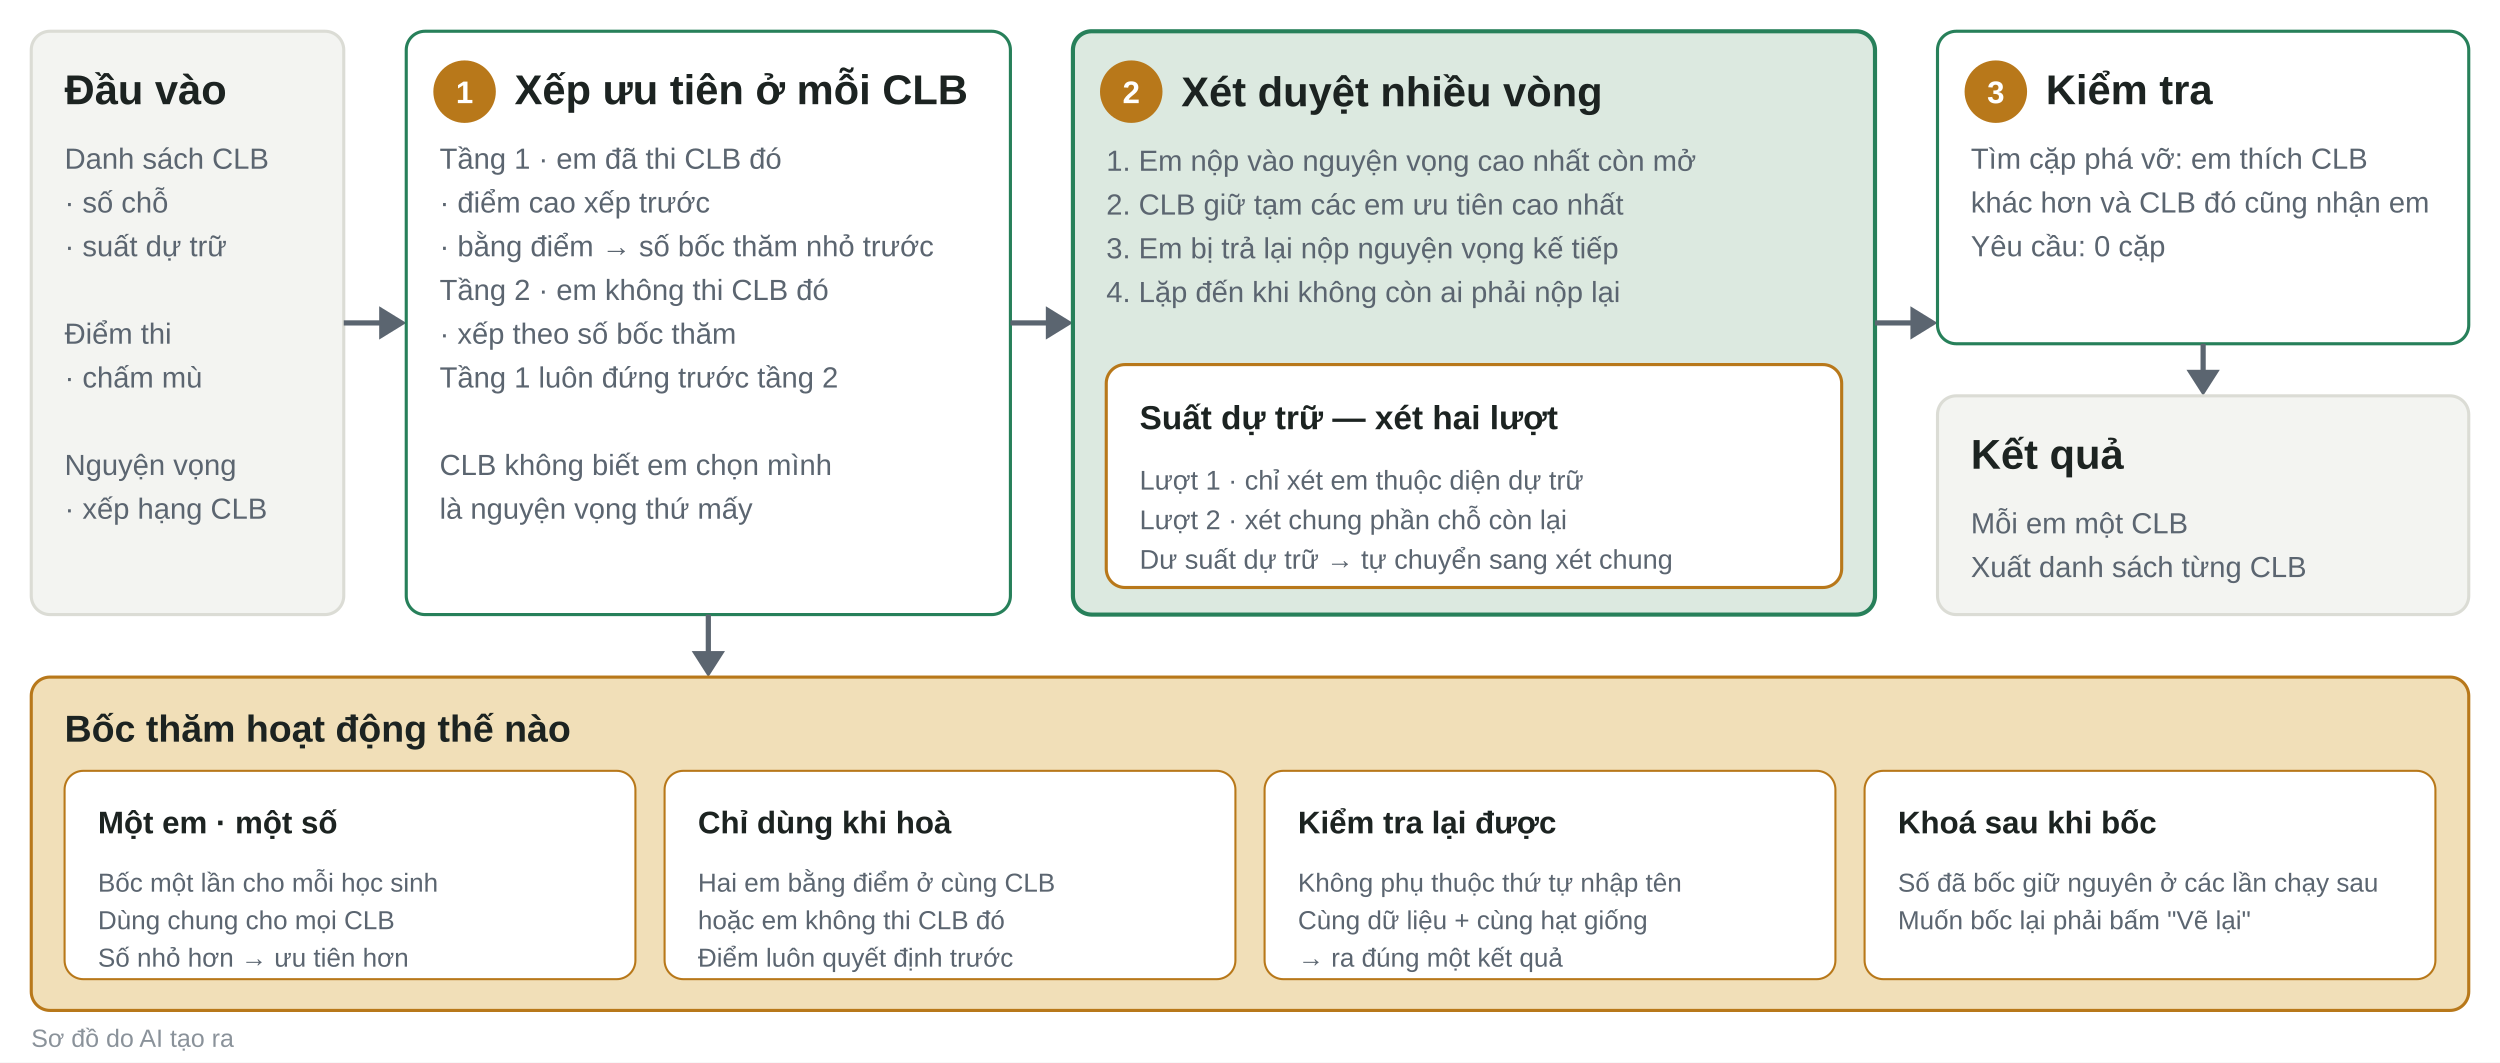
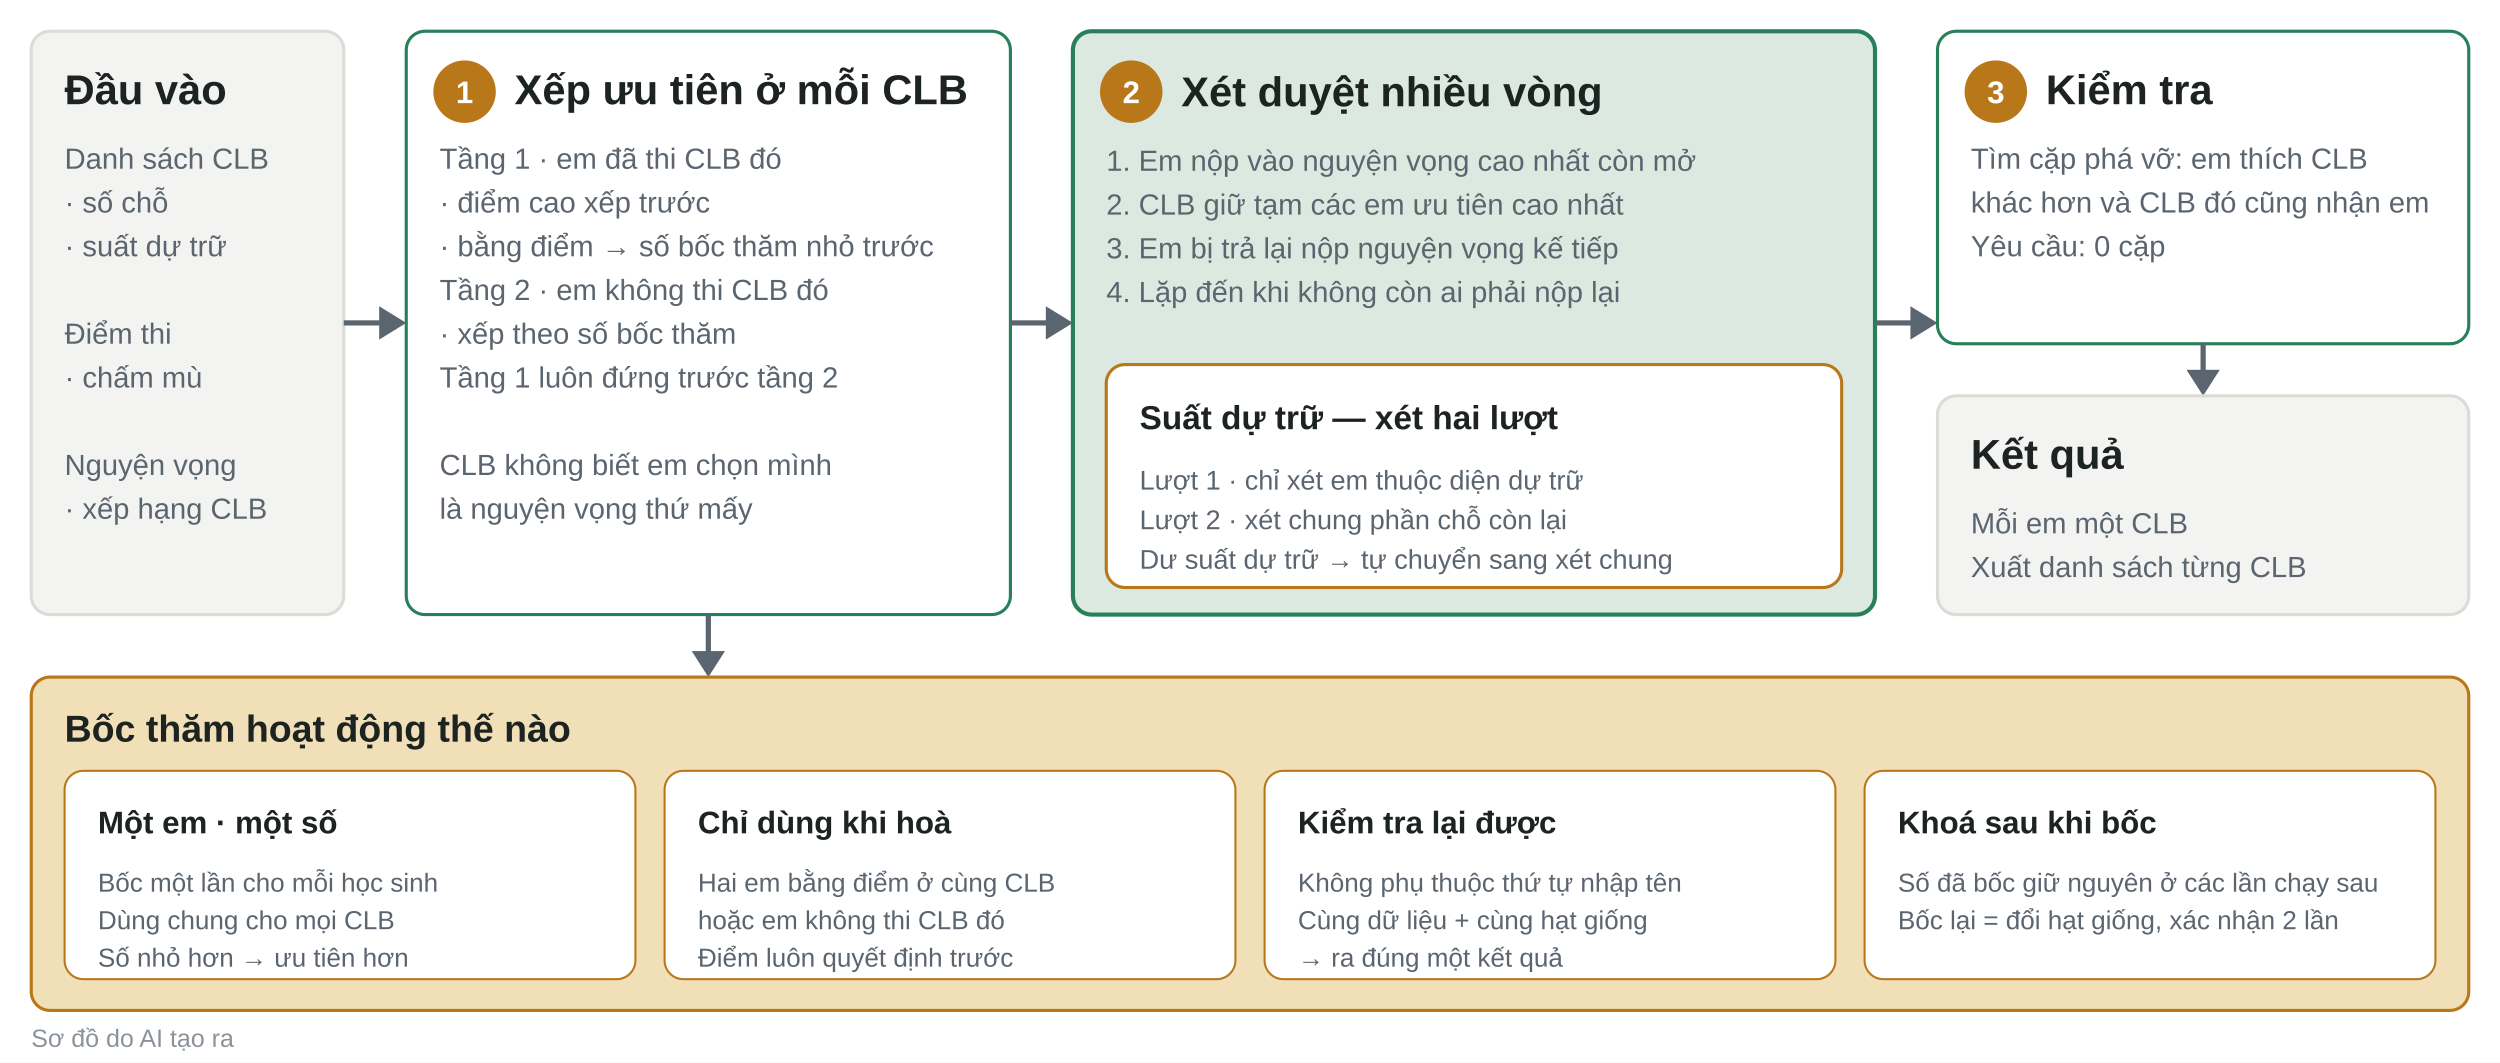
<svg xmlns="http://www.w3.org/2000/svg" viewBox="0 0 2400 1020" width="2400" height="1020" font-family="'IBM Plex Sans',Arial,sans-serif">
  <rect width="2400" height="1020" fill="#FFFFFF" />
  <rect x="30" y="30" width="300" height="560" rx="18" fill="#F3F4F1" stroke="#DBDCD5" stroke-width="3" />
  <text x="62" y="100" font-size="40" fill="#1C2321" font-weight="700" text-anchor="start" font-family="'Be Vietnam Pro','IBM Plex Sans',Arial,sans-serif">Đầu vào</text>
  <text x="62" y="162" font-size="28" fill="#5B6570" font-weight="400" text-anchor="start" font-family="'IBM Plex Sans',Arial,sans-serif">Danh sách CLB</text>
  <text x="62" y="204" font-size="28" fill="#5B6570" font-weight="400" text-anchor="start" font-family="'IBM Plex Sans',Arial,sans-serif">· số chỗ</text>
  <text x="62" y="246" font-size="28" fill="#5B6570" font-weight="400" text-anchor="start" font-family="'IBM Plex Sans',Arial,sans-serif">· suất dự trữ</text>
  <text x="62" y="288" font-size="28" fill="#5B6570" font-weight="400" text-anchor="start" font-family="'IBM Plex Sans',Arial,sans-serif" />
  <text x="62" y="330" font-size="28" fill="#5B6570" font-weight="400" text-anchor="start" font-family="'IBM Plex Sans',Arial,sans-serif">Điểm thi</text>
  <text x="62" y="372" font-size="28" fill="#5B6570" font-weight="400" text-anchor="start" font-family="'IBM Plex Sans',Arial,sans-serif">· chấm mù</text>
  <text x="62" y="414" font-size="28" fill="#5B6570" font-weight="400" text-anchor="start" font-family="'IBM Plex Sans',Arial,sans-serif" />
  <text x="62" y="456" font-size="28" fill="#5B6570" font-weight="400" text-anchor="start" font-family="'IBM Plex Sans',Arial,sans-serif">Nguyện vọng</text>
  <text x="62" y="498" font-size="28" fill="#5B6570" font-weight="400" text-anchor="start" font-family="'IBM Plex Sans',Arial,sans-serif">· xếp hạng CLB</text>
  <line x1="330" y1="310" x2="372" y2="310" stroke="#5B6570" stroke-width="5" />
  <path d="M364,294 L390,310 L364,326 Z" fill="#5B6570" />
  <rect x="390" y="30" width="580" height="560" rx="18" fill="#FFFFFF" stroke="#27805A" stroke-width="3" />
  <circle cx="446" cy="88" r="30" fill="#B8781A" />
  <text x="446" y="99" font-size="30" fill="#FFFFFF" font-weight="700" text-anchor="middle" font-family="'Be Vietnam Pro','IBM Plex Sans',Arial,sans-serif">1</text>
  <text x="494" y="100" font-size="40" fill="#1C2321" font-weight="700" text-anchor="start" font-family="'Be Vietnam Pro','IBM Plex Sans',Arial,sans-serif">Xếp ưu tiên ở mỗi CLB</text>
  <text x="422" y="162" font-size="28" fill="#5B6570" font-weight="400" text-anchor="start" font-family="'IBM Plex Sans',Arial,sans-serif">Tầng 1 · em đã thi CLB đó</text>
  <text x="422" y="204" font-size="28" fill="#5B6570" font-weight="400" text-anchor="start" font-family="'IBM Plex Sans',Arial,sans-serif">· điểm cao xếp trước</text>
  <text x="422" y="246" font-size="28" fill="#5B6570" font-weight="400" text-anchor="start" font-family="'IBM Plex Sans',Arial,sans-serif">· bằng điểm → số bốc thăm nhỏ trước</text>
  <text x="422" y="288" font-size="28" fill="#5B6570" font-weight="400" text-anchor="start" font-family="'IBM Plex Sans',Arial,sans-serif">Tầng 2 · em không thi CLB đó</text>
  <text x="422" y="330" font-size="28" fill="#5B6570" font-weight="400" text-anchor="start" font-family="'IBM Plex Sans',Arial,sans-serif">· xếp theo số bốc thăm</text>
  <text x="422" y="372" font-size="28" fill="#5B6570" font-weight="400" text-anchor="start" font-family="'IBM Plex Sans',Arial,sans-serif">Tầng 1 luôn đứng trước tầng 2</text>
  <text x="422" y="414" font-size="28" fill="#5B6570" font-weight="400" text-anchor="start" font-family="'IBM Plex Sans',Arial,sans-serif" />
  <text x="422" y="456" font-size="28" fill="#5B6570" font-weight="400" text-anchor="start" font-family="'IBM Plex Sans',Arial,sans-serif">CLB không biết em chọn mình</text>
  <text x="422" y="498" font-size="28" fill="#5B6570" font-weight="400" text-anchor="start" font-family="'IBM Plex Sans',Arial,sans-serif">là nguyện vọng thứ mấy</text>
  <line x1="970" y1="310" x2="1012" y2="310" stroke="#5B6570" stroke-width="5" />
  <path d="M1004,294 L1030,310 L1004,326 Z" fill="#5B6570" />
  <rect x="1030" y="30" width="770" height="560" rx="18" fill="#DCE9E0" stroke="#27805A" stroke-width="4" />
  <circle cx="1086" cy="88" r="30" fill="#B8781A" />
  <text x="1086" y="99" font-size="30" fill="#FFFFFF" font-weight="700" text-anchor="middle" font-family="'Be Vietnam Pro','IBM Plex Sans',Arial,sans-serif">2</text>
  <text x="1134" y="102" font-size="40" fill="#1C2321" font-weight="700" text-anchor="start" font-family="'Be Vietnam Pro','IBM Plex Sans',Arial,sans-serif">Xét duyệt nhiều vòng</text>
  <text x="1062" y="164" font-size="28" fill="#5B6570" font-weight="400" text-anchor="start" font-family="'IBM Plex Sans',Arial,sans-serif">1. Em nộp vào nguyện vọng cao nhất còn mở</text>
  <text x="1062" y="206" font-size="28" fill="#5B6570" font-weight="400" text-anchor="start" font-family="'IBM Plex Sans',Arial,sans-serif">2. CLB giữ tạm các em ưu tiên cao nhất</text>
  <text x="1062" y="248" font-size="28" fill="#5B6570" font-weight="400" text-anchor="start" font-family="'IBM Plex Sans',Arial,sans-serif">3. Em bị trả lại nộp nguyện vọng kế tiếp</text>
  <text x="1062" y="290" font-size="28" fill="#5B6570" font-weight="400" text-anchor="start" font-family="'IBM Plex Sans',Arial,sans-serif">4. Lặp đến khi không còn ai phải nộp lại</text>
  <rect x="1062" y="350" width="706" height="214" rx="18" fill="#FFFFFF" stroke="#B8781A" stroke-width="3" />
  <text x="1094" y="412" font-size="32" fill="#1C2321" font-weight="700" text-anchor="start" font-family="'Be Vietnam Pro','IBM Plex Sans',Arial,sans-serif">Suất dự trữ — xét hai lượt</text>
  <text x="1094" y="470" font-size="26" fill="#5B6570" font-weight="400" text-anchor="start" font-family="'IBM Plex Sans',Arial,sans-serif">Lượt 1 · chỉ xét em thuộc diện dự trữ</text>
  <text x="1094" y="508" font-size="26" fill="#5B6570" font-weight="400" text-anchor="start" font-family="'IBM Plex Sans',Arial,sans-serif">Lượt 2 · xét chung phần chỗ còn lại</text>
  <text x="1094" y="546" font-size="26" fill="#5B6570" font-weight="400" text-anchor="start" font-family="'IBM Plex Sans',Arial,sans-serif">Dư suất dự trữ → tự chuyển sang xét chung</text>
  <line x1="1800" y1="310" x2="1842" y2="310" stroke="#5B6570" stroke-width="5" />
  <path d="M1834,294 L1860,310 L1834,326 Z" fill="#5B6570" />
  <rect x="1860" y="30" width="510" height="300" rx="18" fill="#FFFFFF" stroke="#27805A" stroke-width="3" />
  <circle cx="1916" cy="88" r="30" fill="#B8781A" />
  <text x="1916" y="99" font-size="30" fill="#FFFFFF" font-weight="700" text-anchor="middle" font-family="'Be Vietnam Pro','IBM Plex Sans',Arial,sans-serif">3</text>
  <text x="1964" y="100" font-size="40" fill="#1C2321" font-weight="700" text-anchor="start" font-family="'Be Vietnam Pro','IBM Plex Sans',Arial,sans-serif">Kiểm tra</text>
  <text x="1892" y="162" font-size="28" fill="#5B6570" font-weight="400" text-anchor="start" font-family="'IBM Plex Sans',Arial,sans-serif">Tìm cặp phá vỡ: em thích CLB</text>
  <text x="1892" y="204" font-size="28" fill="#5B6570" font-weight="400" text-anchor="start" font-family="'IBM Plex Sans',Arial,sans-serif">khác hơn và CLB đó cũng nhận em</text>
  <text x="1892" y="246" font-size="28" fill="#5B6570" font-weight="400" text-anchor="start" font-family="'IBM Plex Sans',Arial,sans-serif">Yêu cầu: 0 cặp</text>
  <line x1="2115" y1="330" x2="2115" y2="362" stroke="#5B6570" stroke-width="5" />
  <path d="M2099,355 L2115,380 L2131,355 Z" fill="#5B6570" />
  <rect x="1860" y="380" width="510" height="210" rx="18" fill="#F3F4F1" stroke="#DBDCD5" stroke-width="3" />
  <text x="1892" y="450" font-size="40" fill="#1C2321" font-weight="700" text-anchor="start" font-family="'Be Vietnam Pro','IBM Plex Sans',Arial,sans-serif">Kết quả</text>
  <text x="1892" y="512" font-size="28" fill="#5B6570" font-weight="400" text-anchor="start" font-family="'IBM Plex Sans',Arial,sans-serif">Mỗi em một CLB</text>
  <text x="1892" y="554" font-size="28" fill="#5B6570" font-weight="400" text-anchor="start" font-family="'IBM Plex Sans',Arial,sans-serif">Xuất danh sách từng CLB</text>
  <line x1="680" y1="590" x2="680" y2="632" stroke="#5B6570" stroke-width="5" />
  <path d="M664,625 L680,650 L696,625 Z" fill="#5B6570" />
  <rect x="30" y="650" width="2340" height="320" rx="18" fill="#F1DFB8" stroke="#B8781A" stroke-width="3" />
  <text x="62" y="712" font-size="36" fill="#1C2321" font-weight="700" text-anchor="start" font-family="'Be Vietnam Pro','IBM Plex Sans',Arial,sans-serif">Bốc thăm hoạt động thế nào</text>
  <rect x="62.0" y="740" width="548.0" height="200" rx="18" fill="#FFFFFF" stroke="#B8781A" stroke-width="2" />
  <text x="94.0" y="800" font-size="30" fill="#1C2321" font-weight="700" text-anchor="start" font-family="'Be Vietnam Pro','IBM Plex Sans',Arial,sans-serif">Một em · một số</text>
  <text x="94.0" y="856" font-size="25" fill="#5B6570" font-weight="400" text-anchor="start" font-family="'IBM Plex Sans',Arial,sans-serif">Bốc một lần cho mỗi học sinh</text>
  <text x="94.0" y="892" font-size="25" fill="#5B6570" font-weight="400" text-anchor="start" font-family="'IBM Plex Sans',Arial,sans-serif">Dùng chung cho mọi CLB</text>
  <text x="94.0" y="928" font-size="25" fill="#5B6570" font-weight="400" text-anchor="start" font-family="'IBM Plex Sans',Arial,sans-serif">Số nhỏ hơn → ưu tiên hơn</text>
  <rect x="638.0" y="740" width="548.0" height="200" rx="18" fill="#FFFFFF" stroke="#B8781A" stroke-width="2" />
  <text x="670.0" y="800" font-size="30" fill="#1C2321" font-weight="700" text-anchor="start" font-family="'Be Vietnam Pro','IBM Plex Sans',Arial,sans-serif">Chỉ dùng khi hoà</text>
  <text x="670.0" y="856" font-size="25" fill="#5B6570" font-weight="400" text-anchor="start" font-family="'IBM Plex Sans',Arial,sans-serif">Hai em bằng điểm ở cùng CLB</text>
  <text x="670.0" y="892" font-size="25" fill="#5B6570" font-weight="400" text-anchor="start" font-family="'IBM Plex Sans',Arial,sans-serif">hoặc em không thi CLB đó</text>
  <text x="670.0" y="928" font-size="25" fill="#5B6570" font-weight="400" text-anchor="start" font-family="'IBM Plex Sans',Arial,sans-serif">Điểm luôn quyết định trước</text>
  <rect x="1214.0" y="740" width="548.0" height="200" rx="18" fill="#FFFFFF" stroke="#B8781A" stroke-width="2" />
  <text x="1246.0" y="800" font-size="30" fill="#1C2321" font-weight="700" text-anchor="start" font-family="'Be Vietnam Pro','IBM Plex Sans',Arial,sans-serif">Kiểm tra lại được</text>
  <text x="1246.0" y="856" font-size="25" fill="#5B6570" font-weight="400" text-anchor="start" font-family="'IBM Plex Sans',Arial,sans-serif">Không phụ thuộc thứ tự nhập tên</text>
  <text x="1246.0" y="892" font-size="25" fill="#5B6570" font-weight="400" text-anchor="start" font-family="'IBM Plex Sans',Arial,sans-serif">Cùng dữ liệu + cùng hạt giống</text>
  <text x="1246.0" y="928" font-size="25" fill="#5B6570" font-weight="400" text-anchor="start" font-family="'IBM Plex Sans',Arial,sans-serif">→ ra đúng một kết quả</text>
  <rect x="1790.0" y="740" width="548.0" height="200" rx="18" fill="#FFFFFF" stroke="#B8781A" stroke-width="2" />
  <text x="1822.0" y="800" font-size="30" fill="#1C2321" font-weight="700" text-anchor="start" font-family="'Be Vietnam Pro','IBM Plex Sans',Arial,sans-serif">Khoá sau khi bốc</text>
  <text x="1822.0" y="856" font-size="25" fill="#5B6570" font-weight="400" text-anchor="start" font-family="'IBM Plex Sans',Arial,sans-serif">Số đã bốc giữ nguyên ở các lần chạy sau</text>
-   <text x="1822.0" y="892" font-size="25" fill="#5B6570" font-weight="400" text-anchor="start" font-family="'IBM Plex Sans',Arial,sans-serif">Muốn bốc lại phải bấm "Vẽ lại"</text>
+   <text x="1822.0" y="892" font-size="25" fill="#5B6570" font-weight="400" text-anchor="start" font-family="'IBM Plex Sans',Arial,sans-serif">Bốc lại = đổi hạt giống, xác nhận 2 lần</text>
  <text x="30" y="1005" font-size="24" fill="#8A929A" font-weight="400" text-anchor="start" font-family="'IBM Plex Sans',Arial,sans-serif">Sơ đồ do AI tạo ra</text>
</svg>
